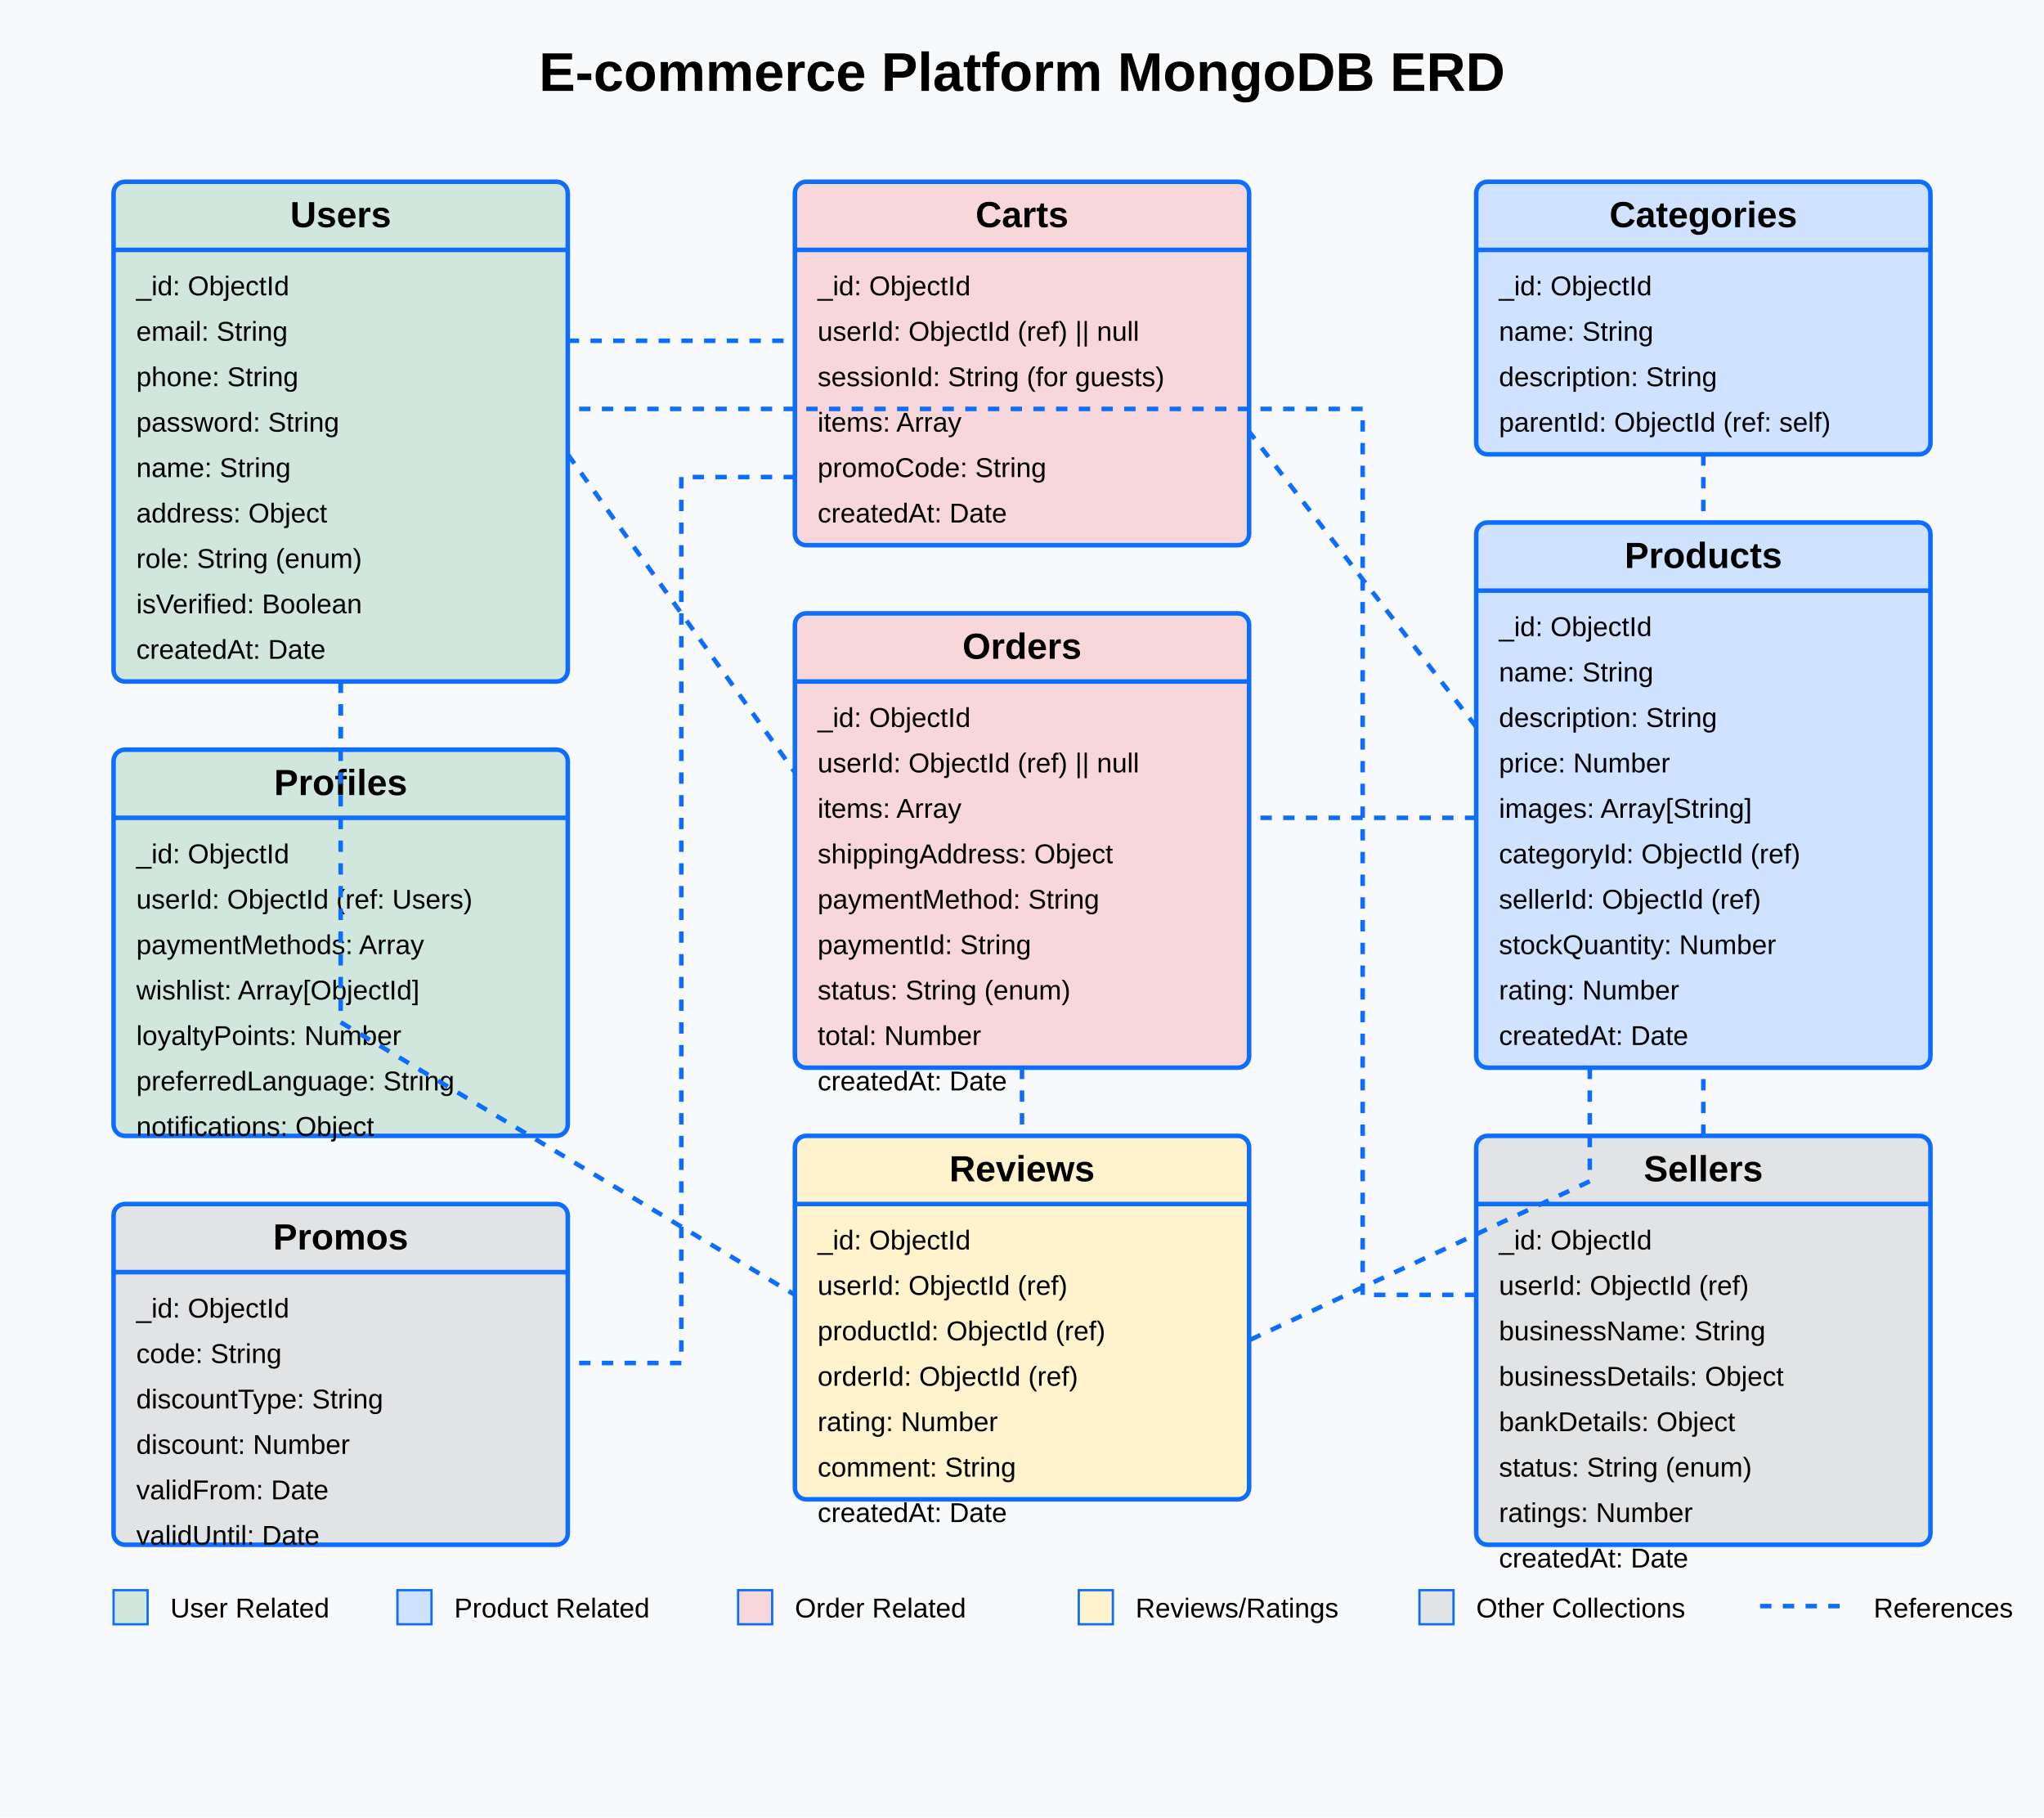
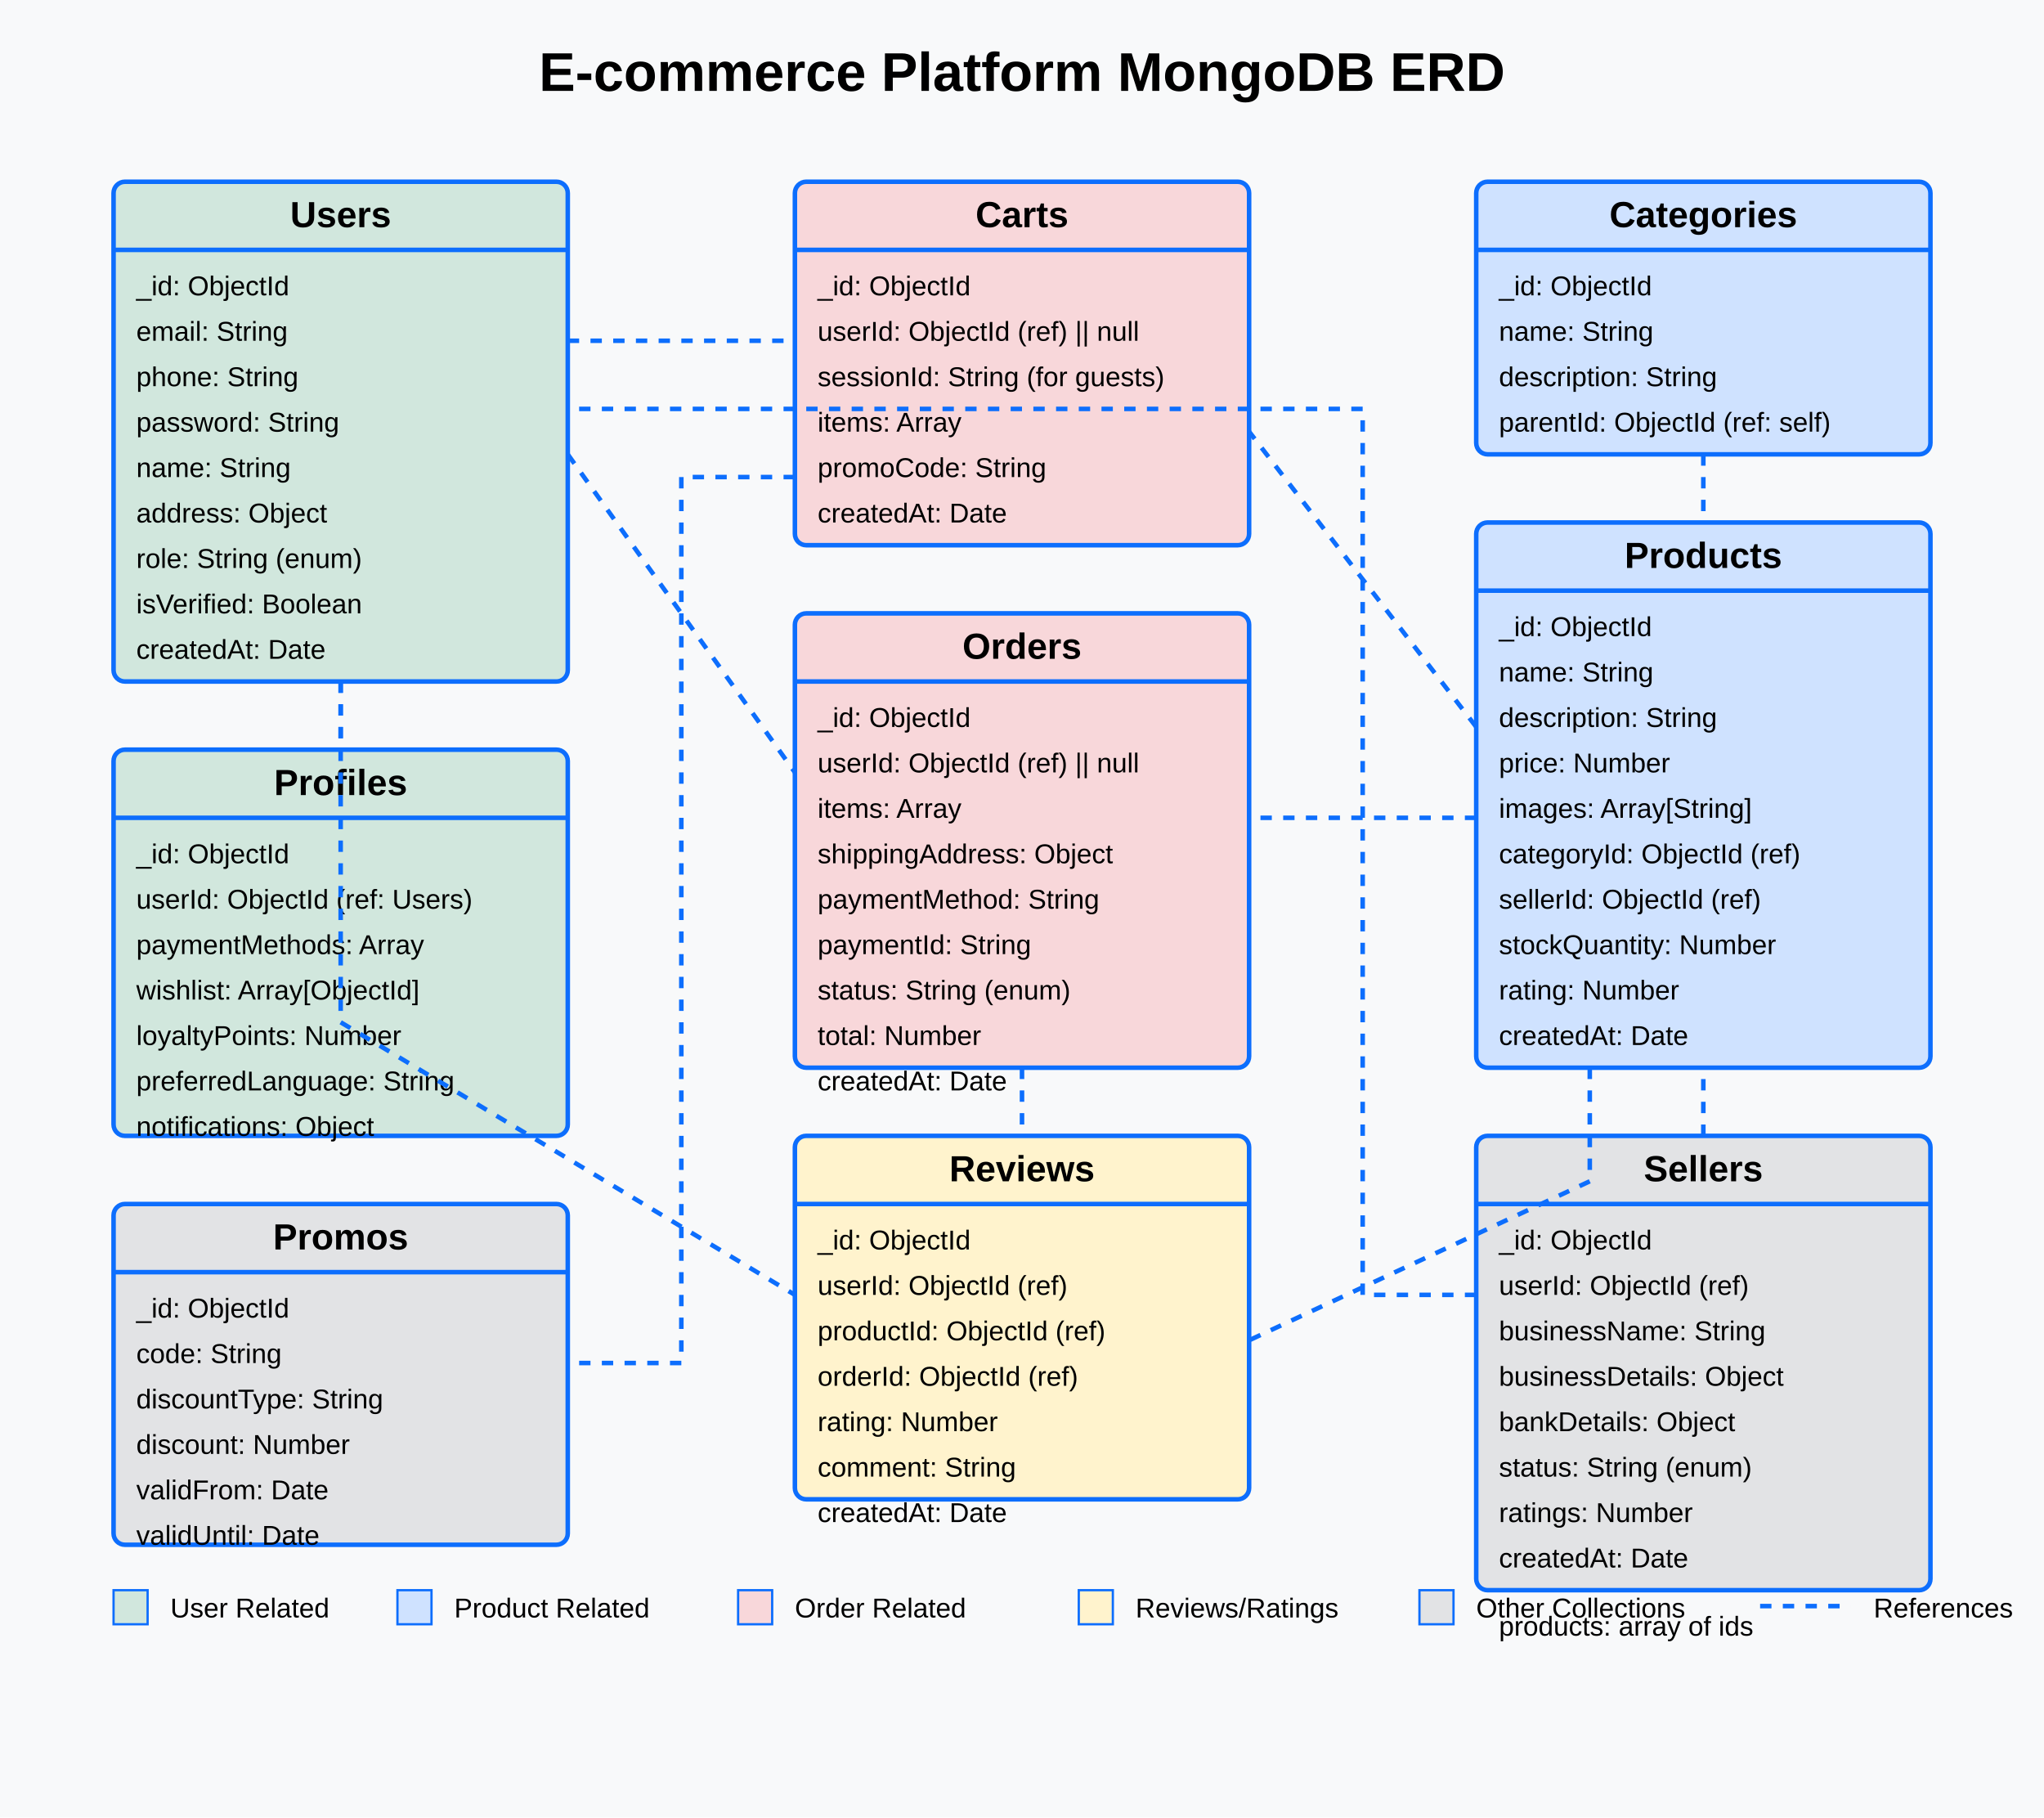
<svg xmlns="http://www.w3.org/2000/svg" viewBox="0 0 900 800">
  <rect width="900" height="800" fill="#f8f9fa" />
  <text x="450" y="40" font-family="Arial" font-size="24" text-anchor="middle" font-weight="bold">E-commerce Platform MongoDB ERD</text>
  <rect x="50" y="80" width="200" height="220" fill="#d1e7dd" stroke="#0d6efd" stroke-width="2" rx="5" />
  <text x="150" y="100" font-family="Arial" font-size="16" text-anchor="middle" font-weight="bold">Users</text>
  <line x1="50" y1="110" x2="250" y2="110" stroke="#0d6efd" stroke-width="2" />
  <text x="60" y="130" font-family="Arial" font-size="12">_id: ObjectId</text>
  <text x="60" y="150" font-family="Arial" font-size="12">email: String</text>
  <text x="60" y="170" font-family="Arial" font-size="12">phone: String</text>
  <text x="60" y="190" font-family="Arial" font-size="12">password: String</text>
  <text x="60" y="210" font-family="Arial" font-size="12">name: String</text>
  <text x="60" y="230" font-family="Arial" font-size="12">address: Object</text>
  <text x="60" y="250" font-family="Arial" font-size="12">role: String (enum)</text>
  <text x="60" y="270" font-family="Arial" font-size="12">isVerified: Boolean</text>
  <text x="60" y="290" font-family="Arial" font-size="12">createdAt: Date</text>
  <rect x="50" y="330" width="200" height="170" fill="#d1e7dd" stroke="#0d6efd" stroke-width="2" rx="5" />
  <text x="150" y="350" font-family="Arial" font-size="16" text-anchor="middle" font-weight="bold">Profiles</text>
  <line x1="50" y1="360" x2="250" y2="360" stroke="#0d6efd" stroke-width="2" />
  <text x="60" y="380" font-family="Arial" font-size="12">_id: ObjectId</text>
  <text x="60" y="400" font-family="Arial" font-size="12">userId: ObjectId (ref: Users)</text>
  <text x="60" y="420" font-family="Arial" font-size="12">paymentMethods: Array</text>
  <text x="60" y="440" font-family="Arial" font-size="12">wishlist: Array[ObjectId]</text>
  <text x="60" y="460" font-family="Arial" font-size="12">loyaltyPoints: Number</text>
  <text x="60" y="480" font-family="Arial" font-size="12">preferredLanguage: String</text>
  <text x="60" y="500" font-family="Arial" font-size="12">notifications: Object</text>
  <rect x="650" y="80" width="200" height="120" fill="#cfe2ff" stroke="#0d6efd" stroke-width="2" rx="5" />
  <text x="750" y="100" font-family="Arial" font-size="16" text-anchor="middle" font-weight="bold">Categories</text>
  <line x1="650" y1="110" x2="850" y2="110" stroke="#0d6efd" stroke-width="2" />
  <text x="660" y="130" font-family="Arial" font-size="12">_id: ObjectId</text>
  <text x="660" y="150" font-family="Arial" font-size="12">name: String</text>
  <text x="660" y="170" font-family="Arial" font-size="12">description: String</text>
  <text x="660" y="190" font-family="Arial" font-size="12">parentId: ObjectId (ref: self)</text>
  <rect x="650" y="230" width="200" height="240" fill="#cfe2ff" stroke="#0d6efd" stroke-width="2" rx="5" />
  <text x="750" y="250" font-family="Arial" font-size="16" text-anchor="middle" font-weight="bold">Products</text>
  <line x1="650" y1="260" x2="850" y2="260" stroke="#0d6efd" stroke-width="2" />
  <text x="660" y="280" font-family="Arial" font-size="12">_id: ObjectId</text>
  <text x="660" y="300" font-family="Arial" font-size="12">name: String</text>
  <text x="660" y="320" font-family="Arial" font-size="12">description: String</text>
  <text x="660" y="340" font-family="Arial" font-size="12">price: Number</text>
  <text x="660" y="360" font-family="Arial" font-size="12">images: Array[String]</text>
  <text x="660" y="380" font-family="Arial" font-size="12">categoryId: ObjectId (ref)</text>
  <text x="660" y="400" font-family="Arial" font-size="12">sellerId: ObjectId (ref)</text>
  <text x="660" y="420" font-family="Arial" font-size="12">stockQuantity: Number</text>
  <text x="660" y="440" font-family="Arial" font-size="12">rating: Number</text>
  <text x="660" y="460" font-family="Arial" font-size="12">createdAt: Date</text>
  <rect x="350" y="80" width="200" height="160" fill="#f8d7da" stroke="#0d6efd" stroke-width="2" rx="5" />
  <text x="450" y="100" font-family="Arial" font-size="16" text-anchor="middle" font-weight="bold">Carts</text>
  <line x1="350" y1="110" x2="550" y2="110" stroke="#0d6efd" stroke-width="2" />
  <text x="360" y="130" font-family="Arial" font-size="12">_id: ObjectId</text>
  <text x="360" y="150" font-family="Arial" font-size="12">userId: ObjectId (ref) || null</text>
  <text x="360" y="170" font-family="Arial" font-size="12">sessionId: String (for guests)</text>
  <text x="360" y="190" font-family="Arial" font-size="12">items: Array</text>
  <text x="360" y="210" font-family="Arial" font-size="12">promoCode: String</text>
  <text x="360" y="230" font-family="Arial" font-size="12">createdAt: Date</text>
  <rect x="350" y="270" width="200" height="200" fill="#f8d7da" stroke="#0d6efd" stroke-width="2" rx="5" />
  <text x="450" y="290" font-family="Arial" font-size="16" text-anchor="middle" font-weight="bold">Orders</text>
  <line x1="350" y1="300" x2="550" y2="300" stroke="#0d6efd" stroke-width="2" />
  <text x="360" y="320" font-family="Arial" font-size="12">_id: ObjectId</text>
  <text x="360" y="340" font-family="Arial" font-size="12">userId: ObjectId (ref) || null</text>
  <text x="360" y="360" font-family="Arial" font-size="12">items: Array</text>
  <text x="360" y="380" font-family="Arial" font-size="12">shippingAddress: Object</text>
  <text x="360" y="400" font-family="Arial" font-size="12">paymentMethod: String</text>
  <text x="360" y="420" font-family="Arial" font-size="12">paymentId: String</text>
  <text x="360" y="440" font-family="Arial" font-size="12">status: String (enum)</text>
  <text x="360" y="460" font-family="Arial" font-size="12">total: Number</text>
  <text x="360" y="480" font-family="Arial" font-size="12">createdAt: Date</text>
  <rect x="350" y="500" width="200" height="160" fill="#fff3cd" stroke="#0d6efd" stroke-width="2" rx="5" />
  <text x="450" y="520" font-family="Arial" font-size="16" text-anchor="middle" font-weight="bold">Reviews</text>
  <line x1="350" y1="530" x2="550" y2="530" stroke="#0d6efd" stroke-width="2" />
  <text x="360" y="550" font-family="Arial" font-size="12">_id: ObjectId</text>
  <text x="360" y="570" font-family="Arial" font-size="12">userId: ObjectId (ref)</text>
  <text x="360" y="590" font-family="Arial" font-size="12">productId: ObjectId (ref)</text>
  <text x="360" y="610" font-family="Arial" font-size="12">orderId: ObjectId (ref)</text>
  <text x="360" y="630" font-family="Arial" font-size="12">rating: Number</text>
  <text x="360" y="650" font-family="Arial" font-size="12">comment: String</text>
  <text x="360" y="670" font-family="Arial" font-size="12">createdAt: Date</text>
-   <rect x="650" y="500" width="200" height="180" fill="#e2e3e5" stroke="#0d6efd" stroke-width="2" rx="5" />
+   <rect x="650" y="500" width="200" height="200" fill="#e2e3e5" stroke="#0d6efd" stroke-width="2" rx="5" />
  <text x="750" y="520" font-family="Arial" font-size="16" text-anchor="middle" font-weight="bold">Sellers</text>
  <line x1="650" y1="530" x2="850" y2="530" stroke="#0d6efd" stroke-width="2" />
  <text x="660" y="550" font-family="Arial" font-size="12">_id: ObjectId</text>
  <text x="660" y="570" font-family="Arial" font-size="12">userId: ObjectId (ref)</text>
  <text x="660" y="590" font-family="Arial" font-size="12">businessName: String</text>
  <text x="660" y="610" font-family="Arial" font-size="12">businessDetails: Object</text>
  <text x="660" y="630" font-family="Arial" font-size="12">bankDetails: Object</text>
  <text x="660" y="650" font-family="Arial" font-size="12">status: String (enum)</text>
  <text x="660" y="670" font-family="Arial" font-size="12">ratings: Number</text>
  <text x="660" y="690" font-family="Arial" font-size="12">createdAt: Date</text>
+   <text x="660" y="720" font-family="Arial" font-size="12">products: array of ids </text>
  <rect x="50" y="530" width="200" height="150" fill="#e2e3e5" stroke="#0d6efd" stroke-width="2" rx="5" />
  <text x="150" y="550" font-family="Arial" font-size="16" text-anchor="middle" font-weight="bold">Promos</text>
  <line x1="50" y1="560" x2="250" y2="560" stroke="#0d6efd" stroke-width="2" />
  <text x="60" y="580" font-family="Arial" font-size="12">_id: ObjectId</text>
  <text x="60" y="600" font-family="Arial" font-size="12">code: String</text>
  <text x="60" y="620" font-family="Arial" font-size="12">discountType: String</text>
  <text x="60" y="640" font-family="Arial" font-size="12">discount: Number</text>
  <text x="60" y="660" font-family="Arial" font-size="12">validFrom: Date</text>
  <text x="60" y="680" font-family="Arial" font-size="12">validUntil: Date</text>
  <line x1="150" y1="300" x2="150" y2="330" stroke="#0d6efd" stroke-width="2" stroke-dasharray="5,5" />
  <line x1="250" y1="150" x2="350" y2="150" stroke="#0d6efd" stroke-width="2" stroke-dasharray="5,5" />
  <line x1="250" y1="200" x2="350" y2="340" stroke="#0d6efd" stroke-width="2" stroke-dasharray="5,5" />
  <line x1="150" y1="300" x2="150" y2="450" stroke="#0d6efd" stroke-width="2" stroke-dasharray="5,5" />
  <line x1="150" y1="450" x2="350" y2="570" stroke="#0d6efd" stroke-width="2" stroke-dasharray="5,5" />
  <line x1="750" y1="200" x2="750" y2="230" stroke="#0d6efd" stroke-width="2" stroke-dasharray="5,5" />
  <line x1="650" y1="320" x2="550" y2="190" stroke="#0d6efd" stroke-width="2" stroke-dasharray="5,5" />
  <line x1="650" y1="360" x2="550" y2="360" stroke="#0d6efd" stroke-width="2" stroke-dasharray="5,5" />
  <line x1="700" y1="470" x2="700" y2="520" stroke="#0d6efd" stroke-width="2" stroke-dasharray="5,5" />
  <line x1="700" y1="520" x2="550" y2="590" stroke="#0d6efd" stroke-width="2" stroke-dasharray="5,5" />
  <line x1="750" y1="500" x2="750" y2="470" stroke="#0d6efd" stroke-width="2" stroke-dasharray="5,5" />
  <line x1="450" y1="470" x2="450" y2="500" stroke="#0d6efd" stroke-width="2" stroke-dasharray="5,5" />
  <line x1="650" y1="570" x2="600" y2="570" stroke="#0d6efd" stroke-width="2" stroke-dasharray="5,5" />
  <line x1="600" y1="570" x2="600" y2="180" stroke="#0d6efd" stroke-width="2" stroke-dasharray="5,5" />
  <line x1="600" y1="180" x2="250" y2="180" stroke="#0d6efd" stroke-width="2" stroke-dasharray="5,5" />
  <line x1="350" y1="210" x2="300" y2="210" stroke="#0d6efd" stroke-width="2" stroke-dasharray="5,5" />
  <line x1="300" y1="210" x2="300" y2="600" stroke="#0d6efd" stroke-width="2" stroke-dasharray="5,5" />
  <line x1="300" y1="600" x2="250" y2="600" stroke="#0d6efd" stroke-width="2" stroke-dasharray="5,5" />
  <rect x="50" y="700" width="15" height="15" fill="#d1e7dd" stroke="#0d6efd" stroke-width="1" />
  <text x="75" y="712" font-family="Arial" font-size="12">User Related</text>
  <rect x="175" y="700" width="15" height="15" fill="#cfe2ff" stroke="#0d6efd" stroke-width="1" />
  <text x="200" y="712" font-family="Arial" font-size="12">Product Related</text>
  <rect x="325" y="700" width="15" height="15" fill="#f8d7da" stroke="#0d6efd" stroke-width="1" />
  <text x="350" y="712" font-family="Arial" font-size="12">Order Related</text>
  <rect x="475" y="700" width="15" height="15" fill="#fff3cd" stroke="#0d6efd" stroke-width="1" />
  <text x="500" y="712" font-family="Arial" font-size="12">Reviews/Ratings</text>
  <rect x="625" y="700" width="15" height="15" fill="#e2e3e5" stroke="#0d6efd" stroke-width="1" />
  <text x="650" y="712" font-family="Arial" font-size="12">Other Collections</text>
  <line x1="775" y1="707" x2="815" y2="707" stroke="#0d6efd" stroke-width="2" stroke-dasharray="5,5" />
  <text x="825" y="712" font-family="Arial" font-size="12">References</text>
</svg>
